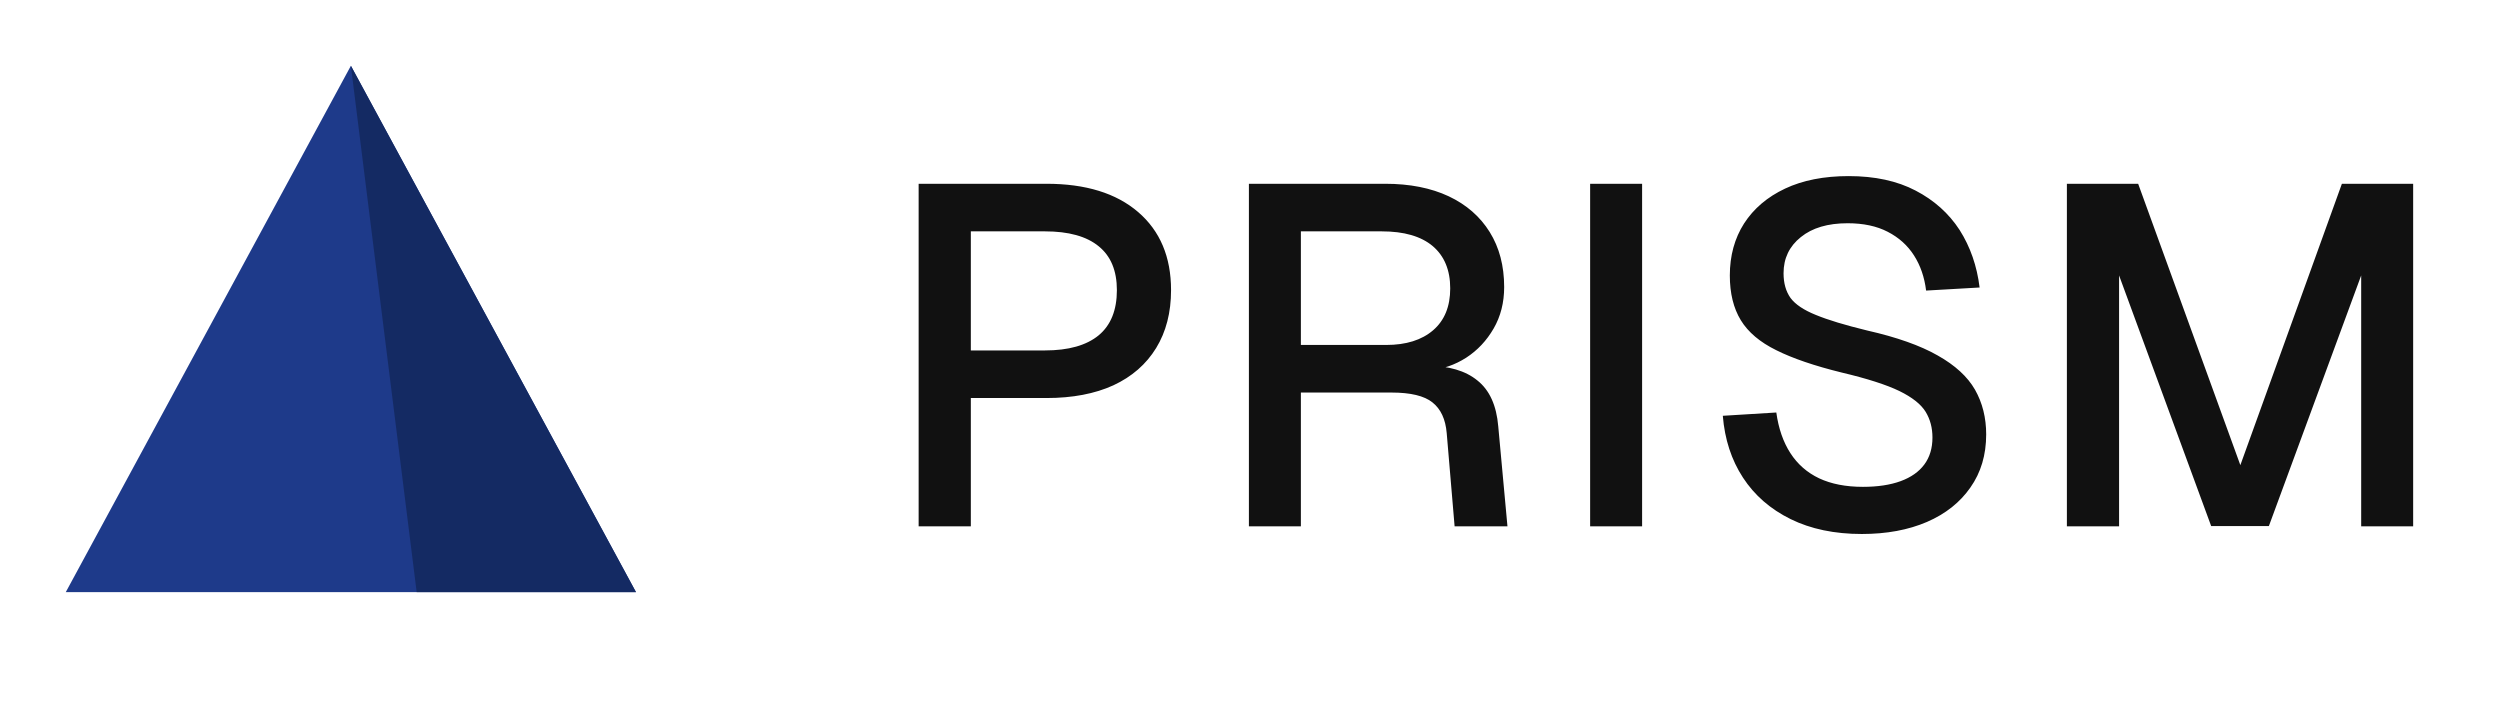
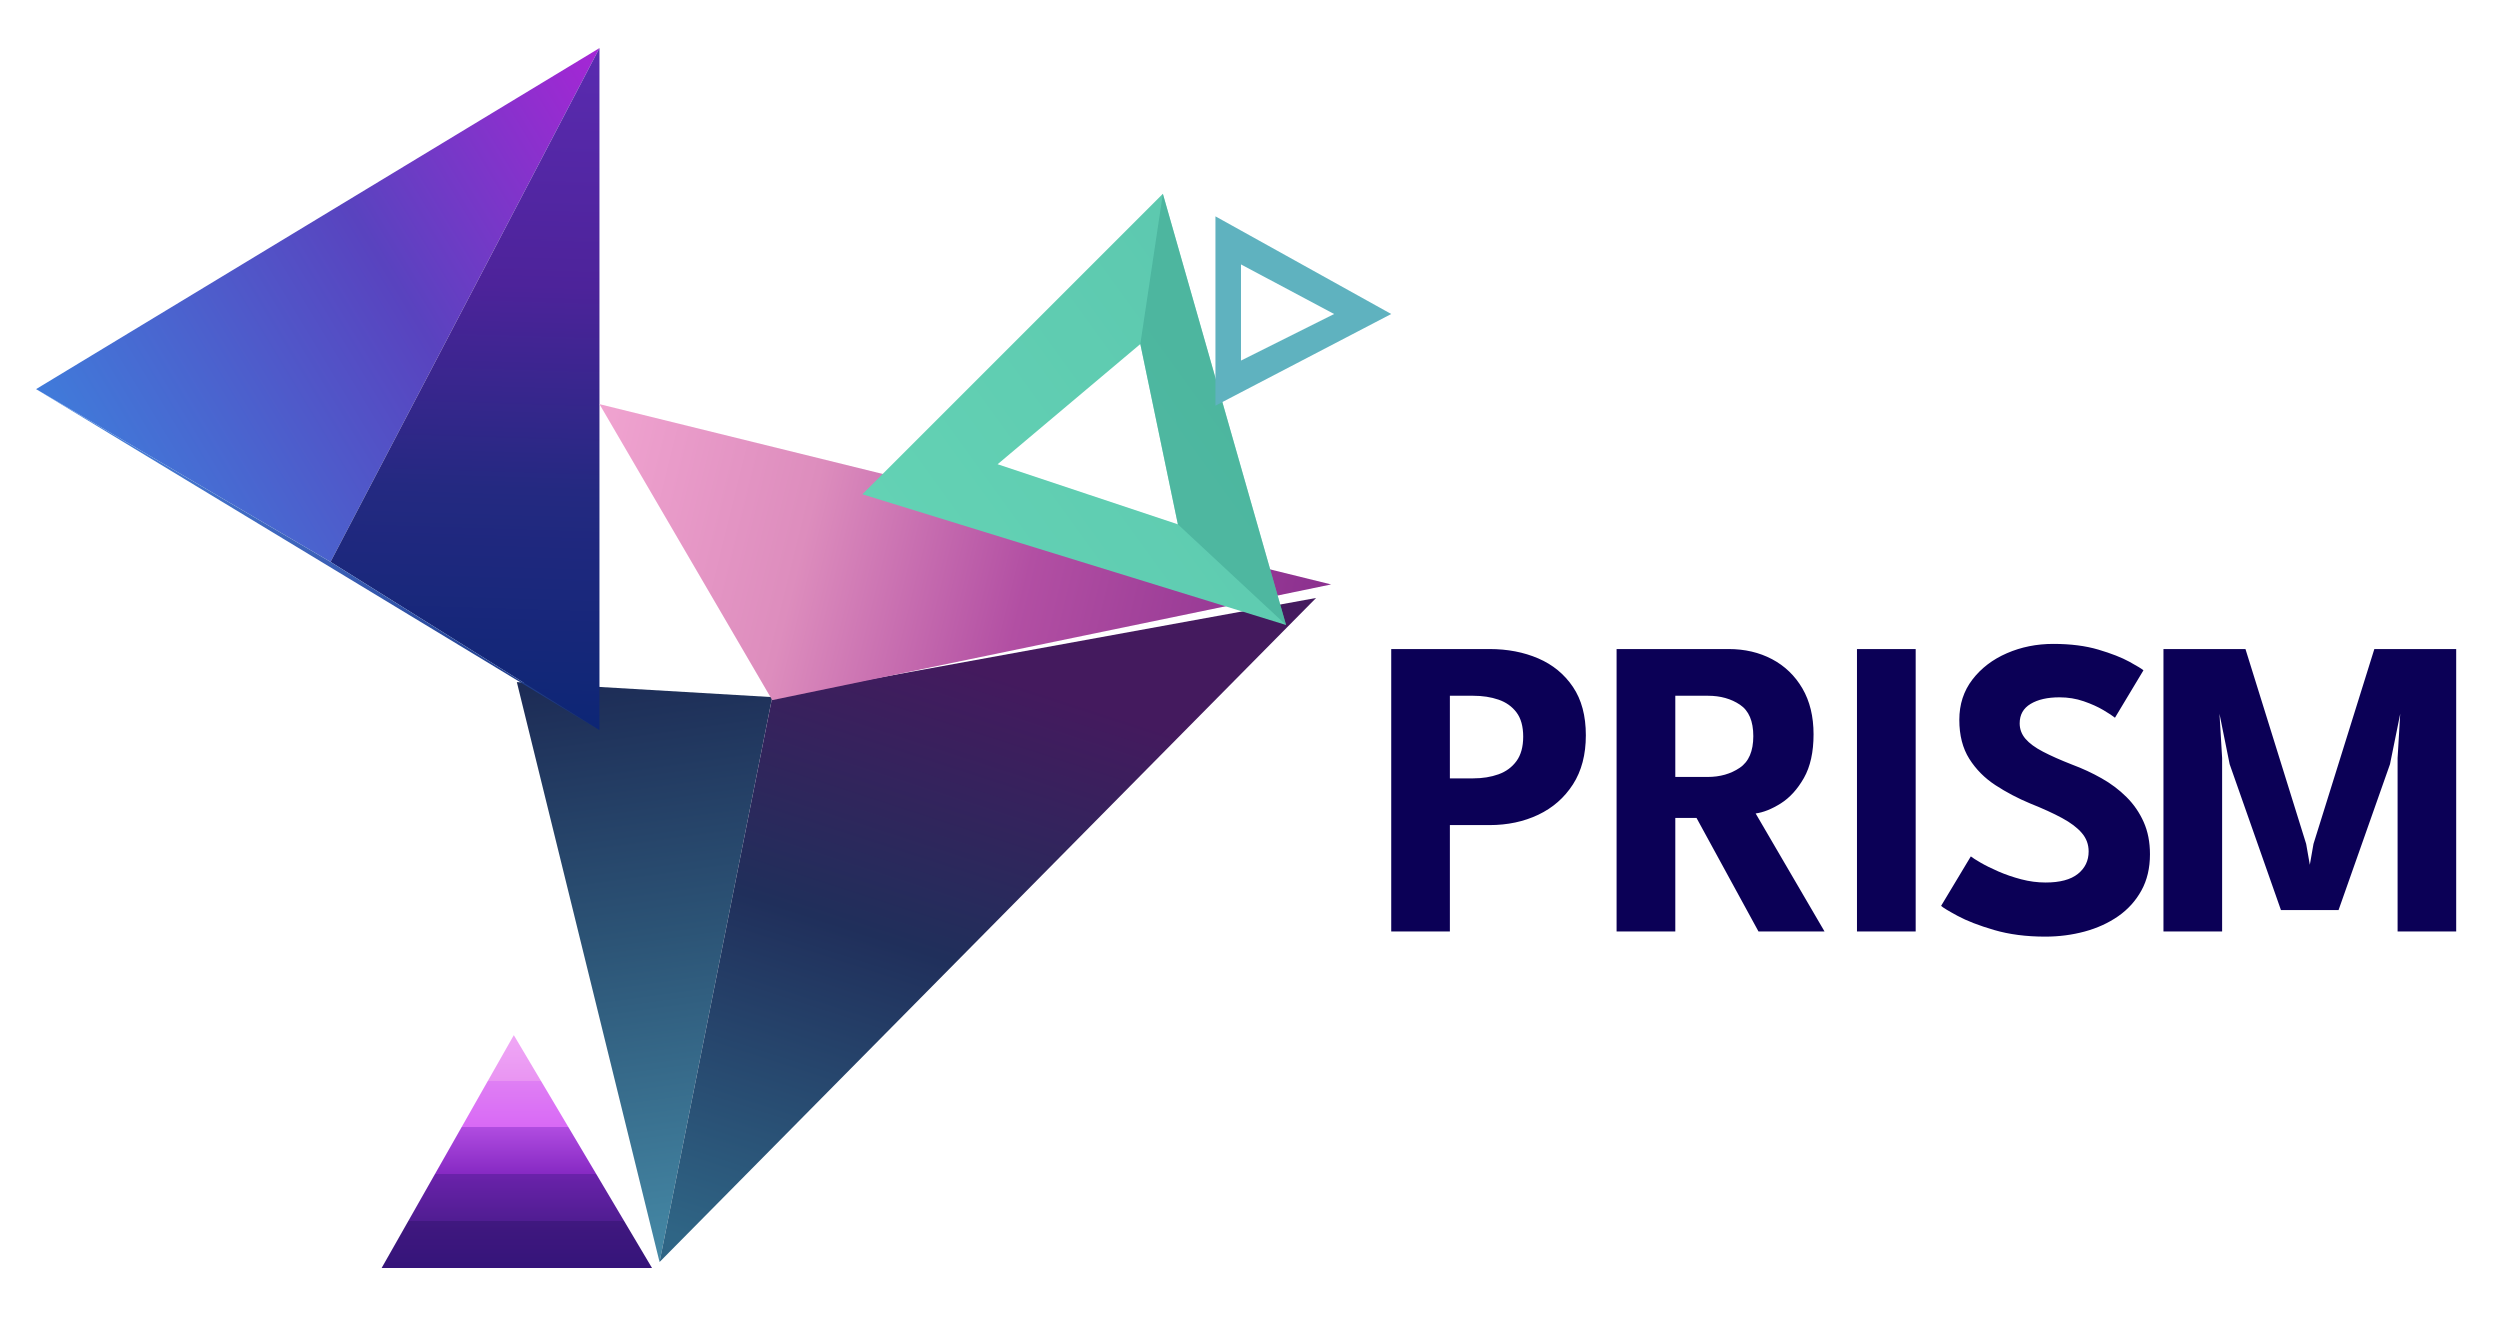
- <svg xmlns="http://www.w3.org/2000/svg" viewBox="0 0 114 32" fill="none">
-   <path d="M16 3 3 27h26L16 3Z" fill="#1e3a8a" />
-   <path d="M16 3l3 24h10L16 3Z" fill="#142a63" />
-   <path d="M41.89 24V8.38H47.72Q50.4 8.38 51.9 9.67Q53.4 10.96 53.4 13.23Q53.4 14.76 52.72 15.87Q52.04 16.98 50.77 17.57Q49.5 18.15 47.72 18.15H44.27V24ZM44.27 15.98H47.65Q49.26 15.98 50.1 15.29Q50.93 14.6 50.93 13.23Q50.93 11.9 50.1 11.23Q49.27 10.55 47.65 10.55H44.27Z M56.95 24V8.38H63.17Q64.84 8.38 66.06 8.95Q67.27 9.52 67.93 10.58Q68.59 11.64 68.59 13.09Q68.59 14.15 68.11 14.98Q67.63 15.81 66.86 16.31Q66.08 16.81 65.19 16.88L65.08 16.68Q66.55 16.68 67.37 17.35Q68.2 18.01 68.32 19.44L68.74 24H66.33L65.97 19.75Q65.89 18.8 65.32 18.35Q64.76 17.9 63.45 17.9H59.32V24ZM59.32 15.73H63.21Q64.57 15.73 65.35 15.06Q66.13 14.39 66.13 13.15Q66.13 11.9 65.33 11.22Q64.53 10.55 63.01 10.55H59.32Z M72.51 24V8.38H74.88V24Z M84.9 24.35Q83.03 24.35 81.65 23.67Q80.27 22.99 79.48 21.78Q78.69 20.57 78.56 18.96L81 18.81Q81.15 19.9 81.64 20.66Q82.13 21.42 82.95 21.81Q83.78 22.2 84.95 22.2Q85.96 22.2 86.67 21.94Q87.38 21.68 87.75 21.18Q88.12 20.68 88.12 19.95Q88.12 19.29 87.81 18.78Q87.49 18.26 86.61 17.83Q85.72 17.4 83.99 16.99Q82.12 16.53 81 15.97Q79.88 15.42 79.38 14.6Q78.88 13.78 78.88 12.56Q78.88 11.21 79.53 10.19Q80.19 9.17 81.4 8.6Q82.61 8.03 84.3 8.03Q86.09 8.03 87.35 8.69Q88.62 9.35 89.36 10.49Q90.09 11.64 90.27 13.11L87.83 13.25Q87.72 12.34 87.28 11.65Q86.84 10.96 86.08 10.57Q85.33 10.18 84.25 10.18Q82.9 10.18 82.12 10.81Q81.33 11.44 81.33 12.46Q81.33 13.14 81.65 13.59Q81.98 14.03 82.8 14.36Q83.62 14.7 85.14 15.07Q87.17 15.53 88.36 16.21Q89.55 16.88 90.06 17.77Q90.57 18.67 90.57 19.81Q90.57 21.21 89.85 22.23Q89.14 23.25 87.87 23.8Q86.59 24.35 84.9 24.35Z M94.25 24V8.38H97.5L102.16 21.21L106.79 8.38H110.04V24H107.67V12.56L103.46 23.99H100.83L96.63 12.56V24Z" fill="#111111" />
+ <svg xmlns="http://www.w3.org/2000/svg" viewBox="8 238 832 438" fill="none">
+   <defs>
+     <linearGradient id="bg" x1="0" y1="0" x2="0" y2="964" gradientUnits="userSpaceOnUse">
+       <stop offset="0" stop-color="#0b0056" />
+       <stop offset="1" stop-color="#060039" />
+     </linearGradient>
+     <linearGradient id="bigA" x1="20" y1="367" x2="207" y2="254" gradientUnits="userSpaceOnUse">
+       <stop offset="0" stop-color="#407bda" />
+       <stop offset="0.55" stop-color="#5943bf" />
+       <stop offset="1" stop-color="#a626d5" />
+     </linearGradient>
+     <linearGradient id="bigB" x1="207" y1="254" x2="200" y2="481" gradientUnits="userSpaceOnUse">
+       <stop offset="0" stop-color="#5a2bb0" />
+       <stop offset="0.35" stop-color="#4d239a" />
+       <stop offset="0.65" stop-color="#242981" />
+       <stop offset="1" stop-color="#0d2675" />
+     </linearGradient>
+     <linearGradient id="bigC" x1="20" y1="367" x2="207" y2="481" gradientUnits="userSpaceOnUse">
+       <stop offset="0" stop-color="#4a88e2" />
+       <stop offset="0.5" stop-color="#3c61b8" />
+       <stop offset="1" stop-color="#14307e" />
+     </linearGradient>
+     <linearGradient id="pink" x1="207" y1="380" x2="451" y2="440" gradientUnits="userSpaceOnUse">
+       <stop offset="0" stop-color="#f0a3d0" />
+       <stop offset="0.3" stop-color="#dd8dbd" />
+       <stop offset="0.6" stop-color="#b24fa3" />
+       <stop offset="1" stop-color="#8a2f8e" />
+     </linearGradient>
+     <linearGradient id="tealL" x1="200" y1="465" x2="227" y2="658" gradientUnits="userSpaceOnUse">
+       <stop offset="0" stop-color="#1d2c56" />
+       <stop offset="0.45" stop-color="#2c5476" />
+       <stop offset="1" stop-color="#4589a6" />
+     </linearGradient>
+     <linearGradient id="tealR" x1="300" y1="450" x2="235" y2="650" gradientUnits="userSpaceOnUse">
+       <stop offset="0" stop-color="#441a5e" />
+       <stop offset="0.45" stop-color="#202f5b" />
+       <stop offset="1" stop-color="#2f6585" />
+     </linearGradient>
+     <linearGradient id="mint" x1="295" y1="402" x2="436" y2="300" gradientUnits="userSpaceOnUse">
+       <stop offset="0" stop-color="#63d2b4" />
+       <stop offset="1" stop-color="#5bc6ae" />
+     </linearGradient>
+     <linearGradient id="pyr" x1="0" y1="582" x2="0" y2="660" gradientUnits="userSpaceOnUse">
+       <stop offset="0" stop-color="#f0a8f6" />
+       <stop offset="0.2" stop-color="#e995f2" />
+       <stop offset="0.2" stop-color="#df7ff4" />
+       <stop offset="0.4" stop-color="#d869f5" />
+       <stop offset="0.4" stop-color="#b04ce0" />
+       <stop offset="0.6" stop-color="#8629c3" />
+       <stop offset="0.6" stop-color="#6a22aa" />
+       <stop offset="0.8" stop-color="#501d92" />
+       <stop offset="0.8" stop-color="#40187f" />
+       <stop offset="1" stop-color="#35147a" />
+     </linearGradient>
+   </defs>
+   <g>
+     <polygon points="180,465 265,470 227.5,658" fill="url(#tealL)" />
+     <polygon points="265,470 446,437 227.5,658" fill="url(#tealR)" />
+     <polygon points="20,367.5 207.5,254 118,425" fill="url(#bigA)" />
+     <polygon points="207.5,254 207.5,481 118,425" fill="url(#bigB)" />
+     <polygon points="20,367.5 118,425 207.5,481" fill="url(#bigC)" />
+     <polygon points="207.5,372.5 451,432.5 265,471" fill="url(#pink)" />
+     <path d="M395,302.5 295,402.5 436,446Z M340,392.5 387.5,352.5 400,412.5Z" fill="url(#mint)" fill-rule="evenodd" />
+     <polygon points="395,302.5 387.5,352.5 400,412.5 436,446" fill="#3fa592" opacity="0.55" />
+     <path d="M412.5,310 471,342.5 412.5,373Z M421,326 452,342.5 421,358Z" fill="#5fb2bf" fill-rule="evenodd" />
+     <polygon points="179,582.5 135,660 225,660" fill="url(#pyr)" />
+   </g>
+   <path d="M471 454H503.71Q512.7 454 519.94 457.12Q527.18 460.24 531.48 466.61Q535.77 472.97 535.77 482.7Q535.77 492.37 531.48 499.04Q527.18 505.71 519.94 509.15Q512.7 512.59 503.71 512.59H490.52V548H471ZM490.52 497.04H498.3Q502.94 497.04 506.7 495.69Q510.46 494.34 512.69 491.28Q514.92 488.21 514.92 483.15Q514.92 478.05 512.69 475.09Q510.46 472.13 506.7 470.84Q502.94 469.55 498.3 469.55H490.52Z M546 454H583.29Q591.34 454 597.73 457.37Q604.12 460.75 607.84 467.11Q611.55 473.47 611.55 482.38Q611.55 491.25 608.34 496.91Q605.12 502.56 600.62 505.39Q596.12 508.21 592.28 508.72L615.21 548H593.23L572.6 510.21H565.54V548H546ZM565.54 496.57H576.3Q582.48 496.57 586.99 493.52Q591.5 490.48 591.5 482.99Q591.5 475.5 587.06 472.53Q582.62 469.55 576.44 469.55H565.54Z M626 454H645.54V548H626Z M691.33 452.29Q699.92 452.29 706.36 454.2Q712.8 456.11 716.68 458.24Q720.55 460.37 721.34 461.08L711.86 476.86Q710.75 475.95 708 474.32Q705.25 472.69 701.46 471.38Q697.67 470.07 693.4 470.07Q687.42 470.07 683.78 472.26Q680.15 474.44 680.15 478.72Q680.15 481.62 682.08 483.88Q684.02 486.14 687.91 488.16Q691.79 490.19 697.59 492.46Q702.78 494.39 707.43 497.03Q712.09 499.66 715.7 503.26Q719.31 506.85 721.41 511.55Q723.51 516.25 723.51 522.29Q723.51 529.2 720.66 534.36Q717.82 539.52 712.92 542.93Q708.01 546.33 701.75 548.02Q695.49 549.71 688.66 549.71Q679.16 549.71 671.63 547.5Q664.11 545.3 659.49 542.8Q654.87 540.31 654 539.47L663.89 523.01Q664.72 523.68 667.14 525.09Q669.57 526.5 673.08 528.03Q676.58 529.56 680.65 530.63Q684.71 531.7 688.78 531.7Q695.92 531.7 699.51 528.84Q703.1 525.98 703.1 521.35Q703.1 517.86 700.82 515.21Q698.55 512.56 694.23 510.23Q689.9 507.89 683.68 505.41Q677.48 502.83 672.09 499.31Q666.7 495.79 663.38 490.53Q660.06 485.26 660.06 477.56Q660.06 469.84 664.41 464.17Q668.76 458.49 675.9 455.39Q683.04 452.29 691.33 452.29Z M825.42 454V548H805.92V490.24L806.79 475.56L803.39 492.33L786.27 540.87H767.1L750.03 492.33L746.65 475.56L747.52 490.24V548H728V454H755.29L775.49 518.85L776.71 525.8L777.93 518.85L798.18 454Z" fill="#0b0056" />
</svg>
